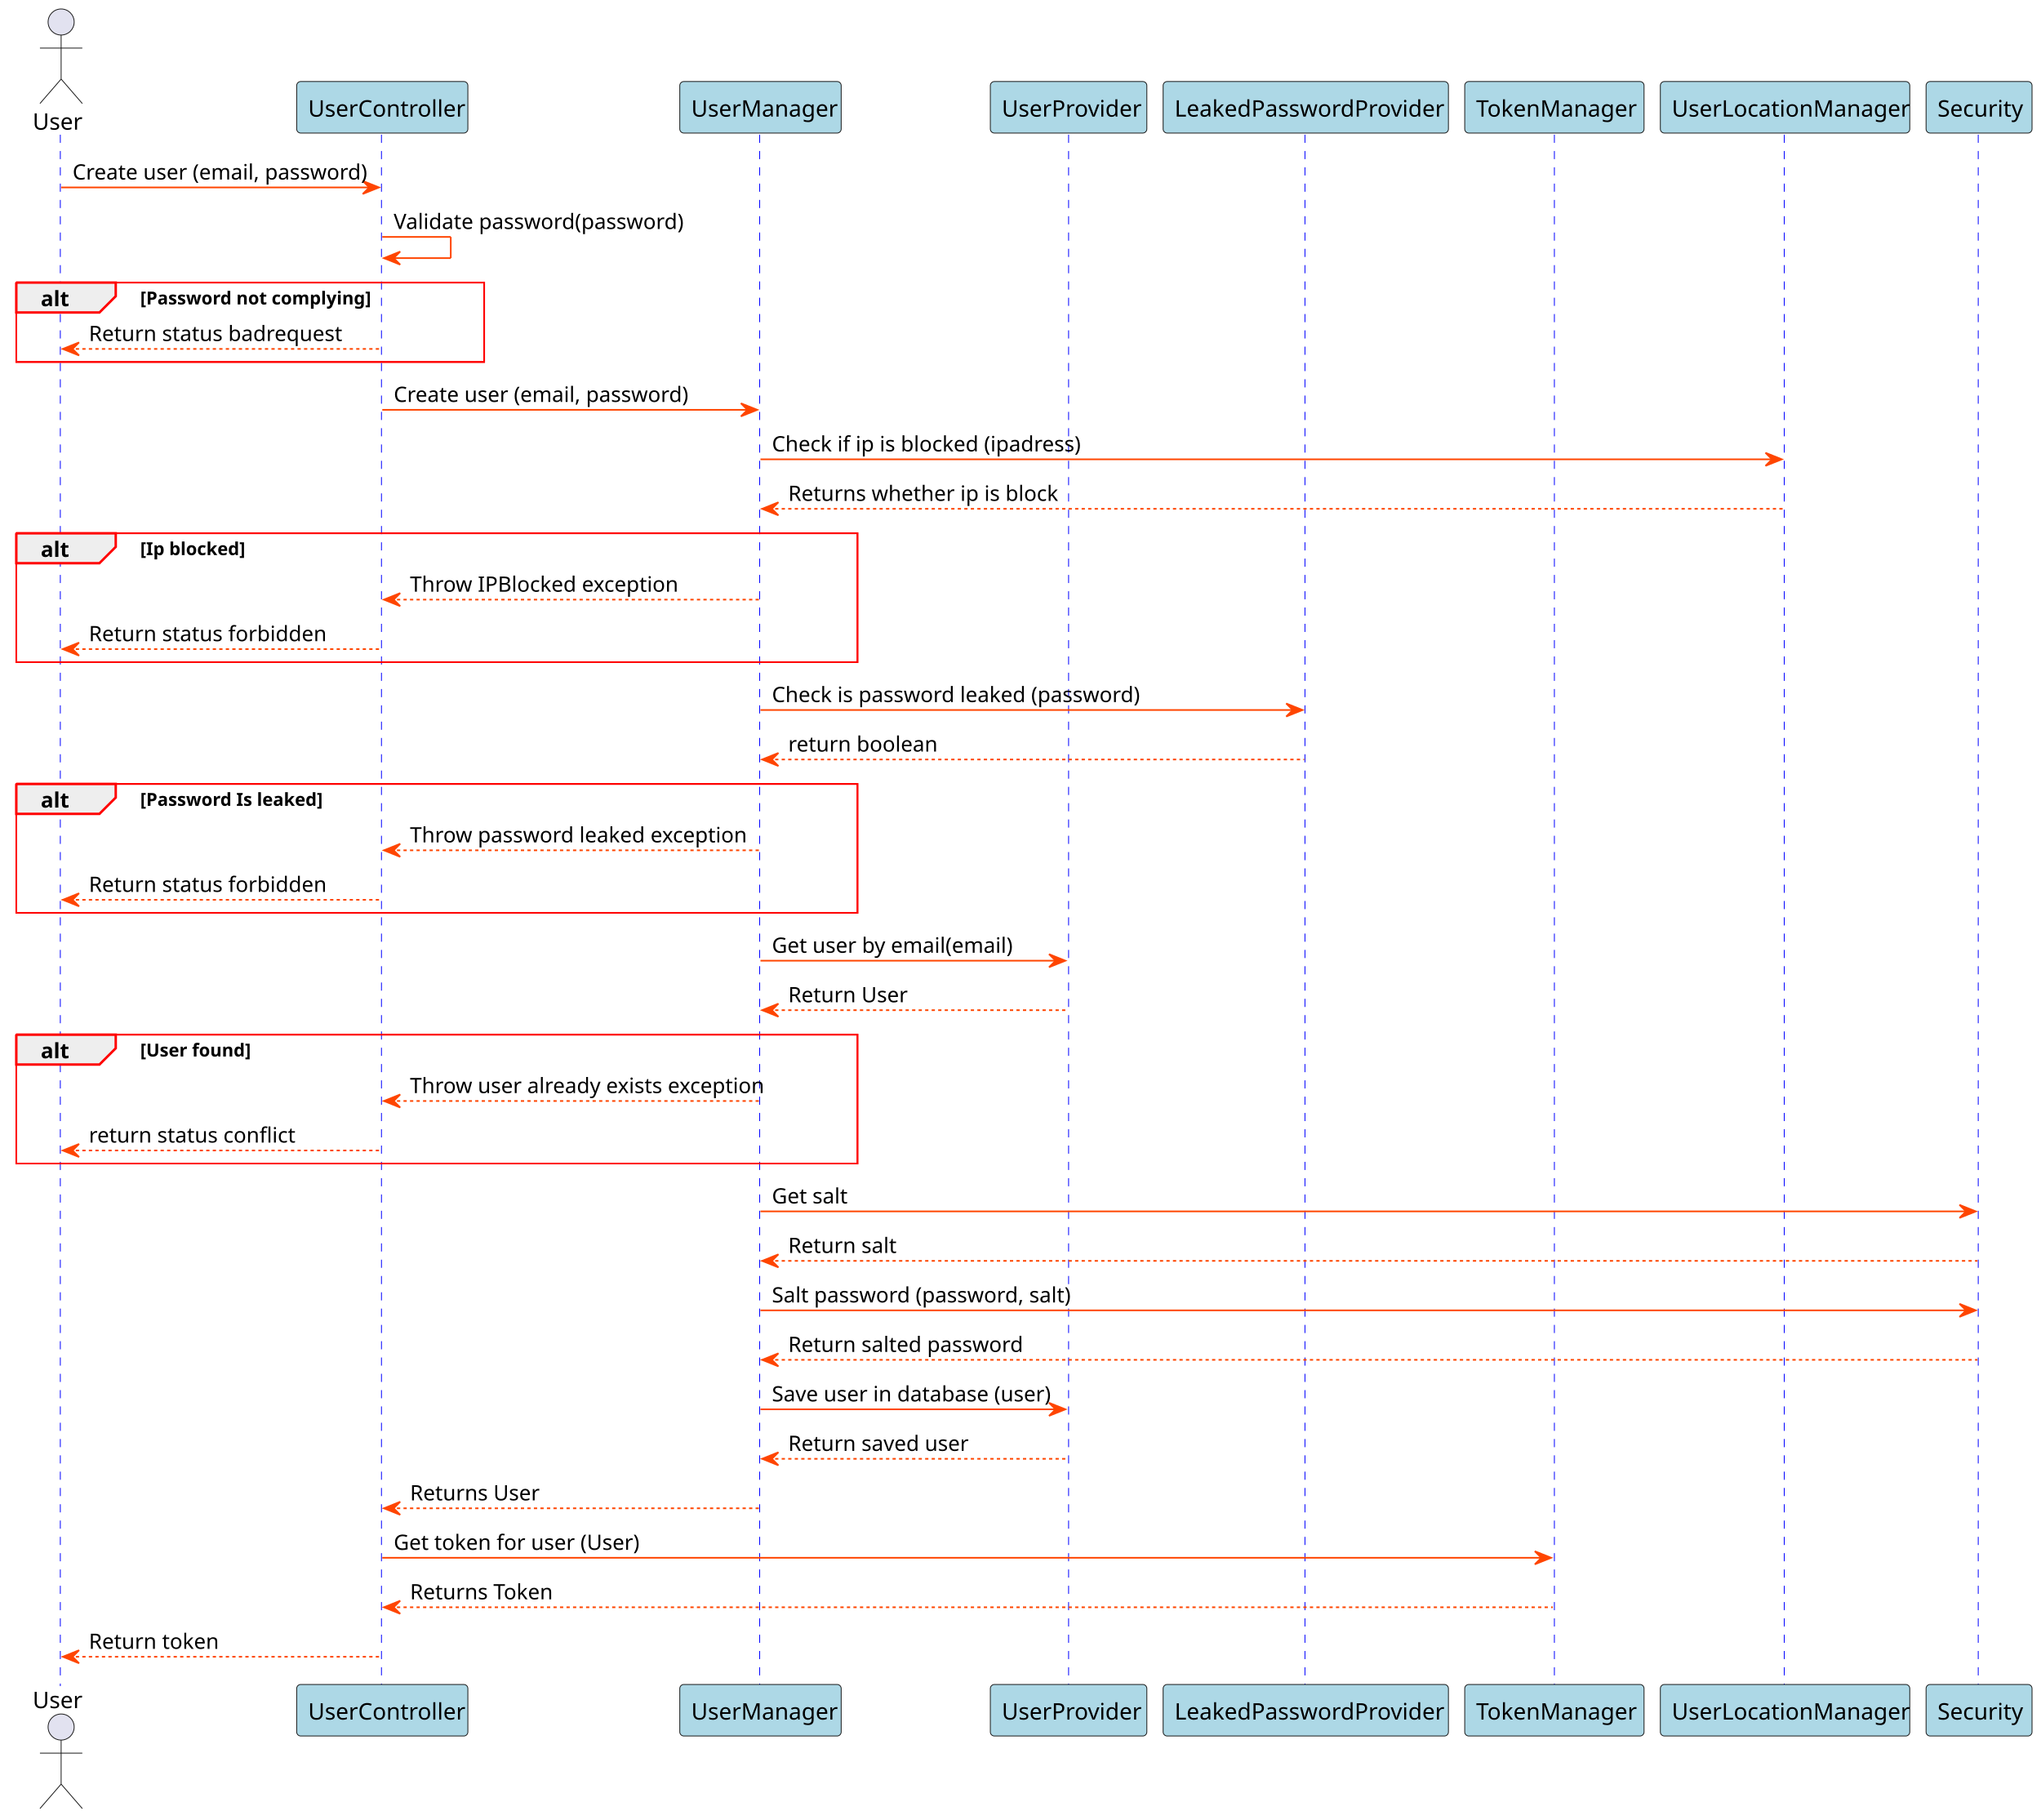
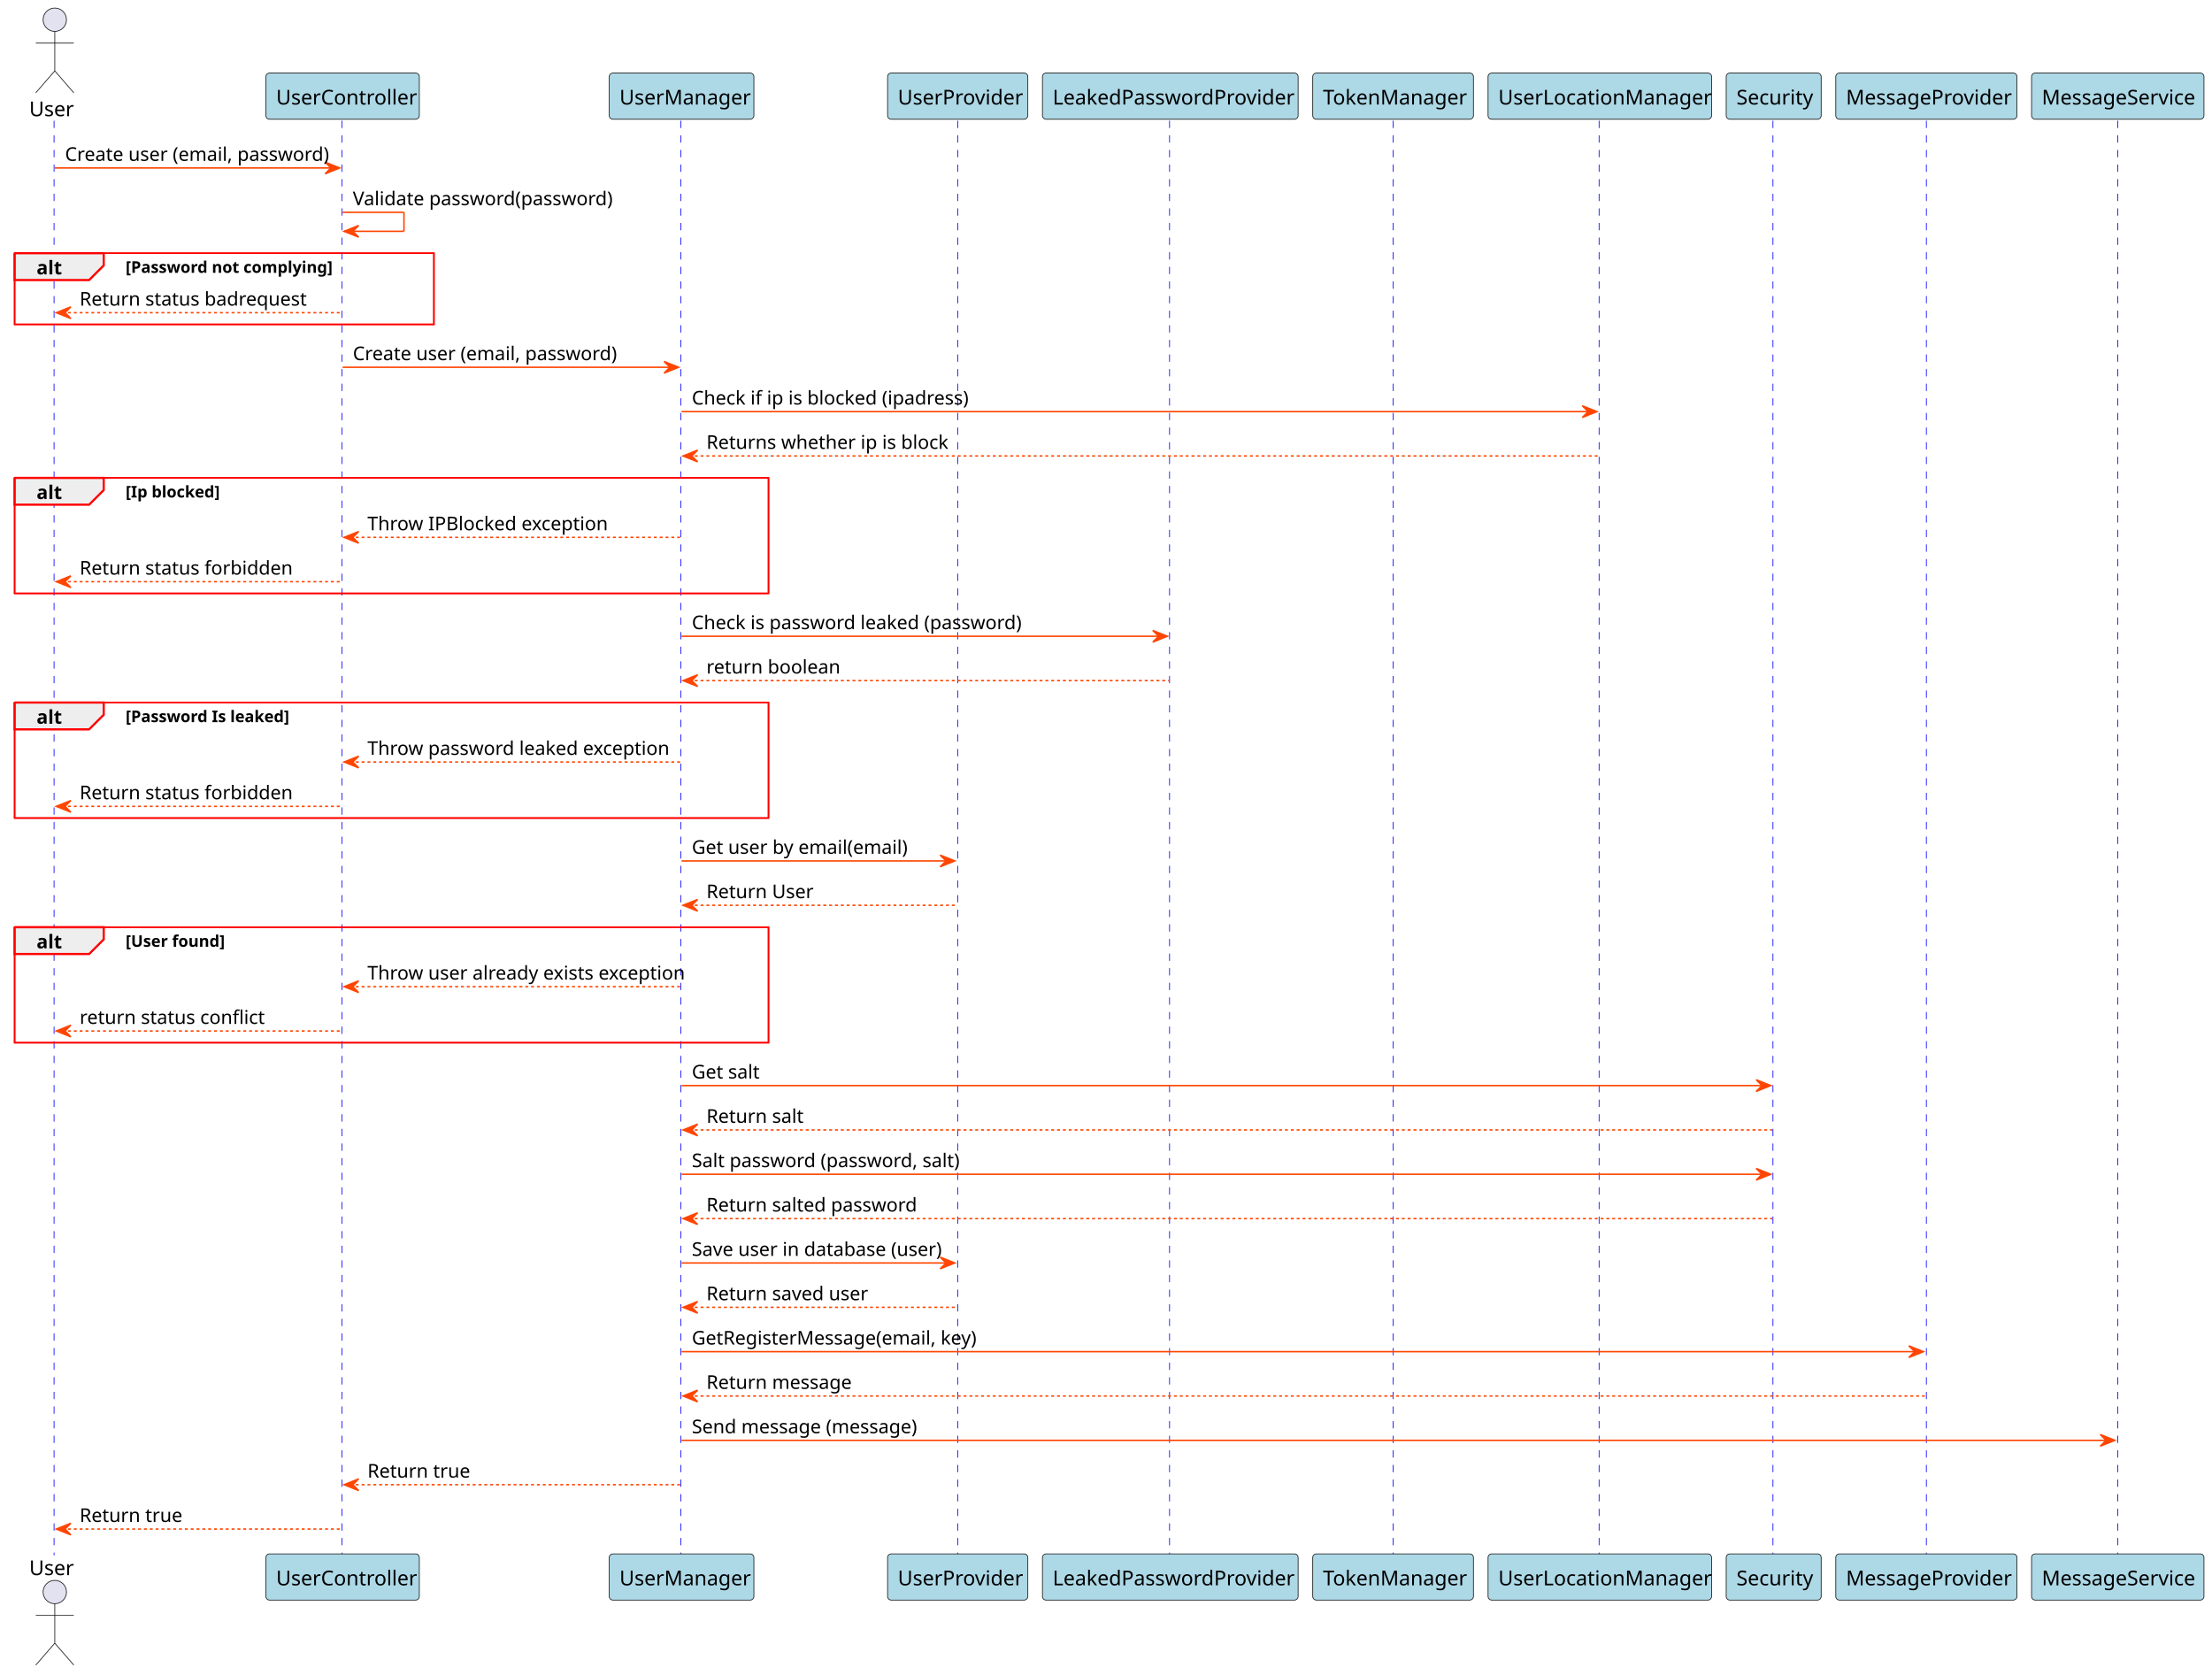
- <svg xmlns="http://www.w3.org/2000/svg" contentStyleType="text/css" height="1116px" preserveAspectRatio="none" style="width:1252px;height:1116px;background:#FFFFFF;" version="1.1" viewBox="0 0 1252 1116" width="1252px" zoomAndPan="magnify">
+ <svg xmlns="http://www.w3.org/2000/svg" contentStyleType="text/css" height="1146px" preserveAspectRatio="none" style="width:1514px;height:1146px;background:#FFFFFF;" version="1.1" viewBox="0 0 1514 1146" width="1514px" zoomAndPan="magnify">
  <defs />
  <g>
    <rect fill="none" height="48.703" style="stroke:#FF0000;stroke-width:1.0;" width="287" x="10" y="173.312" />
    <rect fill="none" height="79.055" style="stroke:#FF0000;stroke-width:1.0;" width="516" x="10" y="327.07" />
    <rect fill="none" height="79.055" style="stroke:#FF0000;stroke-width:1.0;" width="516" x="10" y="480.828" />
    <rect fill="none" height="79.055" style="stroke:#FF0000;stroke-width:1.0;" width="516" x="10" y="634.586" />
-     <line style="stroke:#0000FF;stroke-width:0.5;stroke-dasharray:5.0,5.0;" x1="37" x2="37" y1="82.609" y2="1034.156" />
-     <line style="stroke:#0000FF;stroke-width:0.5;stroke-dasharray:5.0,5.0;" x1="234" x2="234" y1="82.609" y2="1034.156" />
-     <line style="stroke:#0000FF;stroke-width:0.5;stroke-dasharray:5.0,5.0;" x1="466" x2="466" y1="82.609" y2="1034.156" />
-     <line style="stroke:#0000FF;stroke-width:0.5;stroke-dasharray:5.0,5.0;" x1="655.5" x2="655.5" y1="82.609" y2="1034.156" />
-     <line style="stroke:#0000FF;stroke-width:0.5;stroke-dasharray:5.0,5.0;" x1="800.5" x2="800.5" y1="82.609" y2="1034.156" />
-     <line style="stroke:#0000FF;stroke-width:0.5;stroke-dasharray:5.0,5.0;" x1="953.5" x2="953.5" y1="82.609" y2="1034.156" />
-     <line style="stroke:#0000FF;stroke-width:0.5;stroke-dasharray:5.0,5.0;" x1="1094.5" x2="1094.5" y1="82.609" y2="1034.156" />
-     <line style="stroke:#0000FF;stroke-width:0.5;stroke-dasharray:5.0,5.0;" x1="1213.5" x2="1213.5" y1="82.609" y2="1034.156" />
+     <line style="stroke:#0000FF;stroke-width:0.5;stroke-dasharray:5.0,5.0;" x1="37" x2="37" y1="82.609" y2="1064.508" />
+     <line style="stroke:#0000FF;stroke-width:0.5;stroke-dasharray:5.0,5.0;" x1="234" x2="234" y1="82.609" y2="1064.508" />
+     <line style="stroke:#0000FF;stroke-width:0.5;stroke-dasharray:5.0,5.0;" x1="466" x2="466" y1="82.609" y2="1064.508" />
+     <line style="stroke:#0000FF;stroke-width:0.5;stroke-dasharray:5.0,5.0;" x1="655.5" x2="655.5" y1="82.609" y2="1064.508" />
+     <line style="stroke:#0000FF;stroke-width:0.5;stroke-dasharray:5.0,5.0;" x1="800.5" x2="800.5" y1="82.609" y2="1064.508" />
+     <line style="stroke:#0000FF;stroke-width:0.5;stroke-dasharray:5.0,5.0;" x1="953.5" x2="953.5" y1="82.609" y2="1064.508" />
+     <line style="stroke:#0000FF;stroke-width:0.5;stroke-dasharray:5.0,5.0;" x1="1094.5" x2="1094.5" y1="82.609" y2="1064.508" />
+     <line style="stroke:#0000FF;stroke-width:0.5;stroke-dasharray:5.0,5.0;" x1="1213.5" x2="1213.5" y1="82.609" y2="1064.508" />
+     <line style="stroke:#0000FF;stroke-width:0.5;stroke-dasharray:5.0,5.0;" x1="1318.5" x2="1318.5" y1="82.609" y2="1064.508" />
+     <line style="stroke:#0000FF;stroke-width:0.5;stroke-dasharray:5.0,5.0;" x1="1449.5" x2="1449.5" y1="82.609" y2="1064.508" />
    <text fill="#000000" font-family="sans-serif" font-size="14" lengthAdjust="spacing" textLength="29" x="20" y="79.533">User</text>
    <ellipse cx="37.5" cy="13.5" fill="#E2E2F0" rx="8" ry="8" style="stroke:#181818;stroke-width:0.5;" />
    <path d="M37.5,21.5 L37.5,48.5 M24.5,29.5 L50.5,29.5 M37.5,48.5 L24.5,63.5 M37.5,48.5 L50.5,63.5 " fill="none" style="stroke:#181818;stroke-width:0.5;" />
-     <text fill="#000000" font-family="sans-serif" font-size="14" lengthAdjust="spacing" textLength="29" x="20" y="1047.689">User</text>
-     <ellipse cx="37.5" cy="1059.266" fill="#E2E2F0" rx="8" ry="8" style="stroke:#181818;stroke-width:0.5;" />
-     <path d="M37.5,1067.266 L37.5,1094.266 M24.5,1075.266 L50.5,1075.266 M37.5,1094.266 L24.5,1109.266 M37.5,1094.266 L50.5,1109.266 " fill="none" style="stroke:#181818;stroke-width:0.5;" />
+     <text fill="#000000" font-family="sans-serif" font-size="14" lengthAdjust="spacing" textLength="29" x="20" y="1078.041">User</text>
+     <ellipse cx="37.5" cy="1089.617" fill="#E2E2F0" rx="8" ry="8" style="stroke:#181818;stroke-width:0.5;" />
+     <path d="M37.5,1097.617 L37.5,1124.617 M24.5,1105.617 L50.5,1105.617 M37.5,1124.617 L24.5,1139.617 M37.5,1124.617 L50.5,1139.617 " fill="none" style="stroke:#181818;stroke-width:0.5;" />
    <rect fill="#ADD8E6" height="31.609" rx="2.5" ry="2.5" style="stroke:#181818;stroke-width:0.5;" width="105" x="182" y="50" />
    <text fill="#000000" font-family="sans-serif" font-size="14" lengthAdjust="spacing" textLength="91" x="189" y="71.533">UserController</text>
-     <rect fill="#ADD8E6" height="31.609" rx="2.5" ry="2.5" style="stroke:#181818;stroke-width:0.5;" width="105" x="182" y="1033.156" />
-     <text fill="#000000" font-family="sans-serif" font-size="14" lengthAdjust="spacing" textLength="91" x="189" y="1054.689">UserController</text>
+     <rect fill="#ADD8E6" height="31.609" rx="2.5" ry="2.5" style="stroke:#181818;stroke-width:0.5;" width="105" x="182" y="1063.508" />
+     <text fill="#000000" font-family="sans-serif" font-size="14" lengthAdjust="spacing" textLength="91" x="189" y="1085.041">UserController</text>
    <rect fill="#ADD8E6" height="31.609" rx="2.5" ry="2.5" style="stroke:#181818;stroke-width:0.5;" width="99" x="417" y="50" />
    <text fill="#000000" font-family="sans-serif" font-size="14" lengthAdjust="spacing" textLength="85" x="424" y="71.533">UserManager</text>
-     <rect fill="#ADD8E6" height="31.609" rx="2.5" ry="2.5" style="stroke:#181818;stroke-width:0.5;" width="99" x="417" y="1033.156" />
-     <text fill="#000000" font-family="sans-serif" font-size="14" lengthAdjust="spacing" textLength="85" x="424" y="1054.689">UserManager</text>
+     <rect fill="#ADD8E6" height="31.609" rx="2.5" ry="2.5" style="stroke:#181818;stroke-width:0.5;" width="99" x="417" y="1063.508" />
+     <text fill="#000000" font-family="sans-serif" font-size="14" lengthAdjust="spacing" textLength="85" x="424" y="1085.041">UserManager</text>
    <rect fill="#ADD8E6" height="31.609" rx="2.5" ry="2.5" style="stroke:#181818;stroke-width:0.5;" width="96" x="607.5" y="50" />
    <text fill="#000000" font-family="sans-serif" font-size="14" lengthAdjust="spacing" textLength="82" x="614.5" y="71.533">UserProvider</text>
-     <rect fill="#ADD8E6" height="31.609" rx="2.5" ry="2.5" style="stroke:#181818;stroke-width:0.5;" width="96" x="607.5" y="1033.156" />
-     <text fill="#000000" font-family="sans-serif" font-size="14" lengthAdjust="spacing" textLength="82" x="614.5" y="1054.689">UserProvider</text>
+     <rect fill="#ADD8E6" height="31.609" rx="2.5" ry="2.5" style="stroke:#181818;stroke-width:0.5;" width="96" x="607.5" y="1063.508" />
+     <text fill="#000000" font-family="sans-serif" font-size="14" lengthAdjust="spacing" textLength="82" x="614.5" y="1085.041">UserProvider</text>
    <rect fill="#ADD8E6" height="31.609" rx="2.5" ry="2.5" style="stroke:#181818;stroke-width:0.5;" width="175" x="713.5" y="50" />
    <text fill="#000000" font-family="sans-serif" font-size="14" lengthAdjust="spacing" textLength="161" x="720.5" y="71.533">LeakedPasswordProvider</text>
-     <rect fill="#ADD8E6" height="31.609" rx="2.5" ry="2.5" style="stroke:#181818;stroke-width:0.5;" width="175" x="713.5" y="1033.156" />
-     <text fill="#000000" font-family="sans-serif" font-size="14" lengthAdjust="spacing" textLength="161" x="720.5" y="1054.689">LeakedPasswordProvider</text>
+     <rect fill="#ADD8E6" height="31.609" rx="2.5" ry="2.5" style="stroke:#181818;stroke-width:0.5;" width="175" x="713.5" y="1063.508" />
+     <text fill="#000000" font-family="sans-serif" font-size="14" lengthAdjust="spacing" textLength="161" x="720.5" y="1085.041">LeakedPasswordProvider</text>
    <rect fill="#ADD8E6" height="31.609" rx="2.5" ry="2.5" style="stroke:#181818;stroke-width:0.5;" width="110" x="898.5" y="50" />
    <text fill="#000000" font-family="sans-serif" font-size="14" lengthAdjust="spacing" textLength="96" x="905.5" y="71.533">TokenManager</text>
-     <rect fill="#ADD8E6" height="31.609" rx="2.5" ry="2.5" style="stroke:#181818;stroke-width:0.5;" width="110" x="898.5" y="1033.156" />
-     <text fill="#000000" font-family="sans-serif" font-size="14" lengthAdjust="spacing" textLength="96" x="905.5" y="1054.689">TokenManager</text>
+     <rect fill="#ADD8E6" height="31.609" rx="2.5" ry="2.5" style="stroke:#181818;stroke-width:0.5;" width="110" x="898.5" y="1063.508" />
+     <text fill="#000000" font-family="sans-serif" font-size="14" lengthAdjust="spacing" textLength="96" x="905.5" y="1085.041">TokenManager</text>
    <rect fill="#ADD8E6" height="31.609" rx="2.5" ry="2.5" style="stroke:#181818;stroke-width:0.5;" width="153" x="1018.5" y="50" />
    <text fill="#000000" font-family="sans-serif" font-size="14" lengthAdjust="spacing" textLength="139" x="1025.5" y="71.533">UserLocationManager</text>
-     <rect fill="#ADD8E6" height="31.609" rx="2.5" ry="2.5" style="stroke:#181818;stroke-width:0.5;" width="153" x="1018.5" y="1033.156" />
-     <text fill="#000000" font-family="sans-serif" font-size="14" lengthAdjust="spacing" textLength="139" x="1025.5" y="1054.689">UserLocationManager</text>
+     <rect fill="#ADD8E6" height="31.609" rx="2.5" ry="2.5" style="stroke:#181818;stroke-width:0.5;" width="153" x="1018.5" y="1063.508" />
+     <text fill="#000000" font-family="sans-serif" font-size="14" lengthAdjust="spacing" textLength="139" x="1025.5" y="1085.041">UserLocationManager</text>
    <rect fill="#ADD8E6" height="31.609" rx="2.5" ry="2.5" style="stroke:#181818;stroke-width:0.5;" width="65" x="1181.5" y="50" />
    <text fill="#000000" font-family="sans-serif" font-size="14" lengthAdjust="spacing" textLength="51" x="1188.5" y="71.533">Security</text>
-     <rect fill="#ADD8E6" height="31.609" rx="2.5" ry="2.5" style="stroke:#181818;stroke-width:0.5;" width="65" x="1181.5" y="1033.156" />
-     <text fill="#000000" font-family="sans-serif" font-size="14" lengthAdjust="spacing" textLength="51" x="1188.5" y="1054.689">Security</text>
+     <rect fill="#ADD8E6" height="31.609" rx="2.5" ry="2.5" style="stroke:#181818;stroke-width:0.5;" width="65" x="1181.5" y="1063.508" />
+     <text fill="#000000" font-family="sans-serif" font-size="14" lengthAdjust="spacing" textLength="51" x="1188.5" y="1085.041">Security</text>
+     <rect fill="#ADD8E6" height="31.609" rx="2.5" ry="2.5" style="stroke:#181818;stroke-width:0.5;" width="124" x="1256.5" y="50" />
+     <text fill="#000000" font-family="sans-serif" font-size="14" lengthAdjust="spacing" textLength="110" x="1263.5" y="71.533">MessageProvider</text>
+     <rect fill="#ADD8E6" height="31.609" rx="2.5" ry="2.5" style="stroke:#181818;stroke-width:0.5;" width="124" x="1256.5" y="1063.508" />
+     <text fill="#000000" font-family="sans-serif" font-size="14" lengthAdjust="spacing" textLength="110" x="1263.5" y="1085.041">MessageProvider</text>
+     <rect fill="#ADD8E6" height="31.609" rx="2.5" ry="2.5" style="stroke:#181818;stroke-width:0.5;" width="118" x="1390.5" y="50" />
+     <text fill="#000000" font-family="sans-serif" font-size="14" lengthAdjust="spacing" textLength="104" x="1397.5" y="71.533">MessageService</text>
+     <rect fill="#ADD8E6" height="31.609" rx="2.5" ry="2.5" style="stroke:#181818;stroke-width:0.5;" width="118" x="1390.5" y="1063.508" />
+     <text fill="#000000" font-family="sans-serif" font-size="14" lengthAdjust="spacing" textLength="104" x="1397.5" y="1085.041">MessageService</text>
    <polygon fill="#FF4500" points="222.5,110.961,232.5,114.961,222.5,118.961,226.5,114.961" style="stroke:#FF4500;stroke-width:1.0;" />
    <line style="stroke:#FF4500;stroke-width:1.0;" x1="37.5" x2="228.5" y1="114.961" y2="114.961" />
    <text fill="#000000" font-family="sans-serif" font-size="13" lengthAdjust="spacing" textLength="173" x="44.5" y="110.105">Create user (email, password)</text>
    <line style="stroke:#FF4500;stroke-width:1.0;" x1="234.5" x2="276.5" y1="145.312" y2="145.312" />
    <line style="stroke:#FF4500;stroke-width:1.0;" x1="276.5" x2="276.5" y1="145.312" y2="158.312" />
    <line style="stroke:#FF4500;stroke-width:1.0;" x1="235.5" x2="276.5" y1="158.312" y2="158.312" />
    <polygon fill="#FF4500" points="245.5,154.312,235.5,158.312,245.5,162.312,241.5,158.312" style="stroke:#FF4500;stroke-width:1.0;" />
    <text fill="#000000" font-family="sans-serif" font-size="13" lengthAdjust="spacing" textLength="169" x="241.5" y="140.456">Validate password(password)</text>
    <path d="M10,173.312 L71,173.312 L71,181.664 L61,191.664 L10,191.664 L10,173.312 " fill="#EEEEEE" style="stroke:#FF0000;stroke-width:1.5;" />
    <rect fill="none" height="48.703" style="stroke:#FF0000;stroke-width:1.0;" width="287" x="10" y="173.312" />
    <text fill="#000000" font-family="sans-serif" font-size="13" font-weight="bold" lengthAdjust="spacing" textLength="16" x="25" y="187.808">alt</text>
    <text fill="#000000" font-family="sans-serif" font-size="11" font-weight="bold" lengthAdjust="spacing" textLength="145" x="86" y="186.731">[Password not complying]</text>
    <polygon fill="#FF4500" points="48.5,210.016,38.5,214.016,48.5,218.016,44.5,214.016" style="stroke:#FF4500;stroke-width:1.0;" />
    <line style="stroke:#FF4500;stroke-width:1.0;stroke-dasharray:2.0,2.0;" x1="42.5" x2="233.5" y1="214.016" y2="214.016" />
    <text fill="#000000" font-family="sans-serif" font-size="13" lengthAdjust="spacing" textLength="146" x="54.5" y="209.159">Return status badrequest</text>
    <polygon fill="#FF4500" points="454.5,247.367,464.5,251.367,454.5,255.367,458.5,251.367" style="stroke:#FF4500;stroke-width:1.0;" />
    <line style="stroke:#FF4500;stroke-width:1.0;" x1="234.5" x2="460.5" y1="251.367" y2="251.367" />
    <text fill="#000000" font-family="sans-serif" font-size="13" lengthAdjust="spacing" textLength="173" x="241.5" y="246.511">Create user (email, password)</text>
    <polygon fill="#FF4500" points="1083,277.719,1093,281.719,1083,285.719,1087,281.719" style="stroke:#FF4500;stroke-width:1.0;" />
    <line style="stroke:#FF4500;stroke-width:1.0;" x1="466.5" x2="1089" y1="281.719" y2="281.719" />
    <text fill="#000000" font-family="sans-serif" font-size="13" lengthAdjust="spacing" textLength="185" x="473.5" y="276.862">Check if ip is blocked (ipadress)</text>
    <polygon fill="#FF4500" points="477.5,308.07,467.5,312.07,477.5,316.07,473.5,312.07" style="stroke:#FF4500;stroke-width:1.0;" />
    <line style="stroke:#FF4500;stroke-width:1.0;stroke-dasharray:2.0,2.0;" x1="471.5" x2="1094" y1="312.07" y2="312.07" />
    <text fill="#000000" font-family="sans-serif" font-size="13" lengthAdjust="spacing" textLength="157" x="483.5" y="307.214">Returns whether ip is block</text>
    <path d="M10,327.07 L71,327.07 L71,335.422 L61,345.422 L10,345.422 L10,327.07 " fill="#EEEEEE" style="stroke:#FF0000;stroke-width:1.5;" />
    <rect fill="none" height="79.055" style="stroke:#FF0000;stroke-width:1.0;" width="516" x="10" y="327.07" />
    <text fill="#000000" font-family="sans-serif" font-size="13" font-weight="bold" lengthAdjust="spacing" textLength="16" x="25" y="341.565">alt</text>
    <text fill="#000000" font-family="sans-serif" font-size="11" font-weight="bold" lengthAdjust="spacing" textLength="65" x="86" y="340.489">[Ip blocked]</text>
    <polygon fill="#FF4500" points="245.5,363.773,235.5,367.773,245.5,371.773,241.5,367.773" style="stroke:#FF4500;stroke-width:1.0;" />
    <line style="stroke:#FF4500;stroke-width:1.0;stroke-dasharray:2.0,2.0;" x1="239.5" x2="465.5" y1="367.773" y2="367.773" />
    <text fill="#000000" font-family="sans-serif" font-size="13" lengthAdjust="spacing" textLength="157" x="251.5" y="362.917">Throw IPBlocked exception</text>
    <polygon fill="#FF4500" points="48.5,394.125,38.5,398.125,48.5,402.125,44.5,398.125" style="stroke:#FF4500;stroke-width:1.0;" />
    <line style="stroke:#FF4500;stroke-width:1.0;stroke-dasharray:2.0,2.0;" x1="42.5" x2="233.5" y1="398.125" y2="398.125" />
    <text fill="#000000" font-family="sans-serif" font-size="13" lengthAdjust="spacing" textLength="134" x="54.5" y="393.269">Return status forbidden</text>
    <polygon fill="#FF4500" points="789,431.477,799,435.477,789,439.477,793,435.477" style="stroke:#FF4500;stroke-width:1.0;" />
    <line style="stroke:#FF4500;stroke-width:1.0;" x1="466.5" x2="795" y1="435.477" y2="435.477" />
    <text fill="#000000" font-family="sans-serif" font-size="13" lengthAdjust="spacing" textLength="219" x="473.5" y="430.62">Check is password leaked (password)</text>
    <polygon fill="#FF4500" points="477.5,461.828,467.5,465.828,477.5,469.828,473.5,465.828" style="stroke:#FF4500;stroke-width:1.0;" />
    <line style="stroke:#FF4500;stroke-width:1.0;stroke-dasharray:2.0,2.0;" x1="471.5" x2="800" y1="465.828" y2="465.828" />
    <text fill="#000000" font-family="sans-serif" font-size="13" lengthAdjust="spacing" textLength="82" x="483.5" y="460.972">return boolean</text>
    <path d="M10,480.828 L71,480.828 L71,489.18 L61,499.18 L10,499.18 L10,480.828 " fill="#EEEEEE" style="stroke:#FF0000;stroke-width:1.5;" />
    <rect fill="none" height="79.055" style="stroke:#FF0000;stroke-width:1.0;" width="516" x="10" y="480.828" />
    <text fill="#000000" font-family="sans-serif" font-size="13" font-weight="bold" lengthAdjust="spacing" textLength="16" x="25" y="495.323">alt</text>
    <text fill="#000000" font-family="sans-serif" font-size="11" font-weight="bold" lengthAdjust="spacing" textLength="117" x="86" y="494.247">[Password Is leaked]</text>
    <polygon fill="#FF4500" points="245.5,517.531,235.5,521.531,245.5,525.531,241.5,521.531" style="stroke:#FF4500;stroke-width:1.0;" />
    <line style="stroke:#FF4500;stroke-width:1.0;stroke-dasharray:2.0,2.0;" x1="239.5" x2="465.5" y1="521.531" y2="521.531" />
    <text fill="#000000" font-family="sans-serif" font-size="13" lengthAdjust="spacing" textLength="195" x="251.5" y="516.675">Throw password leaked exception</text>
    <polygon fill="#FF4500" points="48.5,547.883,38.5,551.883,48.5,555.883,44.5,551.883" style="stroke:#FF4500;stroke-width:1.0;" />
    <line style="stroke:#FF4500;stroke-width:1.0;stroke-dasharray:2.0,2.0;" x1="42.5" x2="233.5" y1="551.883" y2="551.883" />
    <text fill="#000000" font-family="sans-serif" font-size="13" lengthAdjust="spacing" textLength="134" x="54.5" y="547.026">Return status forbidden</text>
    <polygon fill="#FF4500" points="643.5,585.234,653.5,589.234,643.5,593.234,647.5,589.234" style="stroke:#FF4500;stroke-width:1.0;" />
    <line style="stroke:#FF4500;stroke-width:1.0;" x1="466.5" x2="649.5" y1="589.234" y2="589.234" />
    <text fill="#000000" font-family="sans-serif" font-size="13" lengthAdjust="spacing" textLength="142" x="473.5" y="584.378">Get user by email(email)</text>
    <polygon fill="#FF4500" points="477.5,615.586,467.5,619.586,477.5,623.586,473.5,619.586" style="stroke:#FF4500;stroke-width:1.0;" />
    <line style="stroke:#FF4500;stroke-width:1.0;stroke-dasharray:2.0,2.0;" x1="471.5" x2="654.5" y1="619.586" y2="619.586" />
    <text fill="#000000" font-family="sans-serif" font-size="13" lengthAdjust="spacing" textLength="69" x="483.5" y="614.73">Return User</text>
    <path d="M10,634.586 L71,634.586 L71,642.938 L61,652.938 L10,652.938 L10,634.586 " fill="#EEEEEE" style="stroke:#FF0000;stroke-width:1.5;" />
    <rect fill="none" height="79.055" style="stroke:#FF0000;stroke-width:1.0;" width="516" x="10" y="634.586" />
    <text fill="#000000" font-family="sans-serif" font-size="13" font-weight="bold" lengthAdjust="spacing" textLength="16" x="25" y="649.081">alt</text>
    <text fill="#000000" font-family="sans-serif" font-size="11" font-weight="bold" lengthAdjust="spacing" textLength="69" x="86" y="648.005">[User found]</text>
    <polygon fill="#FF4500" points="245.5,671.289,235.5,675.289,245.5,679.289,241.5,675.289" style="stroke:#FF4500;stroke-width:1.0;" />
    <line style="stroke:#FF4500;stroke-width:1.0;stroke-dasharray:2.0,2.0;" x1="239.5" x2="465.5" y1="675.289" y2="675.289" />
    <text fill="#000000" font-family="sans-serif" font-size="13" lengthAdjust="spacing" textLength="208" x="251.5" y="670.433">Throw user already exists exception</text>
    <polygon fill="#FF4500" points="48.5,701.641,38.5,705.641,48.5,709.641,44.5,705.641" style="stroke:#FF4500;stroke-width:1.0;" />
    <line style="stroke:#FF4500;stroke-width:1.0;stroke-dasharray:2.0,2.0;" x1="42.5" x2="233.5" y1="705.641" y2="705.641" />
    <text fill="#000000" font-family="sans-serif" font-size="13" lengthAdjust="spacing" textLength="118" x="54.5" y="700.784">return status conflict</text>
    <polygon fill="#FF4500" points="1202,738.992,1212,742.992,1202,746.992,1206,742.992" style="stroke:#FF4500;stroke-width:1.0;" />
    <line style="stroke:#FF4500;stroke-width:1.0;" x1="466.5" x2="1208" y1="742.992" y2="742.992" />
    <text fill="#000000" font-family="sans-serif" font-size="13" lengthAdjust="spacing" textLength="46" x="473.5" y="738.136">Get salt</text>
    <polygon fill="#FF4500" points="477.5,769.344,467.5,773.344,477.5,777.344,473.5,773.344" style="stroke:#FF4500;stroke-width:1.0;" />
    <line style="stroke:#FF4500;stroke-width:1.0;stroke-dasharray:2.0,2.0;" x1="471.5" x2="1213" y1="773.344" y2="773.344" />
    <text fill="#000000" font-family="sans-serif" font-size="13" lengthAdjust="spacing" textLength="63" x="483.5" y="768.487">Return salt</text>
    <polygon fill="#FF4500" points="1202,799.695,1212,803.695,1202,807.695,1206,803.695" style="stroke:#FF4500;stroke-width:1.0;" />
    <line style="stroke:#FF4500;stroke-width:1.0;" x1="466.5" x2="1208" y1="803.695" y2="803.695" />
    <text fill="#000000" font-family="sans-serif" font-size="13" lengthAdjust="spacing" textLength="178" x="473.5" y="798.839">Salt password (password, salt)</text>
    <polygon fill="#FF4500" points="477.5,830.047,467.5,834.047,477.5,838.047,473.5,834.047" style="stroke:#FF4500;stroke-width:1.0;" />
    <line style="stroke:#FF4500;stroke-width:1.0;stroke-dasharray:2.0,2.0;" x1="471.5" x2="1213" y1="834.047" y2="834.047" />
    <text fill="#000000" font-family="sans-serif" font-size="13" lengthAdjust="spacing" textLength="136" x="483.5" y="829.19">Return salted password</text>
    <polygon fill="#FF4500" points="643.5,860.398,653.5,864.398,643.5,868.398,647.5,864.398" style="stroke:#FF4500;stroke-width:1.0;" />
    <line style="stroke:#FF4500;stroke-width:1.0;" x1="466.5" x2="649.5" y1="864.398" y2="864.398" />
    <text fill="#000000" font-family="sans-serif" font-size="13" lengthAdjust="spacing" textLength="165" x="473.5" y="859.542">Save user in database (user)</text>
    <polygon fill="#FF4500" points="477.5,890.75,467.5,894.75,477.5,898.75,473.5,894.75" style="stroke:#FF4500;stroke-width:1.0;" />
    <line style="stroke:#FF4500;stroke-width:1.0;stroke-dasharray:2.0,2.0;" x1="471.5" x2="654.5" y1="894.75" y2="894.75" />
    <text fill="#000000" font-family="sans-serif" font-size="13" lengthAdjust="spacing" textLength="104" x="483.5" y="889.894">Return saved user</text>
-     <polygon fill="#FF4500" points="245.5,921.102,235.5,925.102,245.5,929.102,241.5,925.102" style="stroke:#FF4500;stroke-width:1.0;" />
-     <line style="stroke:#FF4500;stroke-width:1.0;stroke-dasharray:2.0,2.0;" x1="239.5" x2="465.5" y1="925.102" y2="925.102" />
-     <text fill="#000000" font-family="sans-serif" font-size="13" lengthAdjust="spacing" textLength="76" x="251.5" y="920.245">Returns User</text>
-     <polygon fill="#FF4500" points="941.5,951.453,951.5,955.453,941.5,959.453,945.5,955.453" style="stroke:#FF4500;stroke-width:1.0;" />
-     <line style="stroke:#FF4500;stroke-width:1.0;" x1="234.5" x2="947.5" y1="955.453" y2="955.453" />
-     <text fill="#000000" font-family="sans-serif" font-size="13" lengthAdjust="spacing" textLength="143" x="241.5" y="950.597">Get token for user (User)</text>
-     <polygon fill="#FF4500" points="245.5,981.805,235.5,985.805,245.5,989.805,241.5,985.805" style="stroke:#FF4500;stroke-width:1.0;" />
-     <line style="stroke:#FF4500;stroke-width:1.0;stroke-dasharray:2.0,2.0;" x1="239.5" x2="952.5" y1="985.805" y2="985.805" />
-     <text fill="#000000" font-family="sans-serif" font-size="13" lengthAdjust="spacing" textLength="84" x="251.5" y="980.948">Returns Token</text>
-     <polygon fill="#FF4500" points="48.5,1012.156,38.5,1016.156,48.5,1020.156,44.5,1016.156" style="stroke:#FF4500;stroke-width:1.0;" />
-     <line style="stroke:#FF4500;stroke-width:1.0;stroke-dasharray:2.0,2.0;" x1="42.5" x2="233.5" y1="1016.156" y2="1016.156" />
-     <text fill="#000000" font-family="sans-serif" font-size="13" lengthAdjust="spacing" textLength="74" x="54.5" y="1011.3">Return token</text>
+     <polygon fill="#FF4500" points="1306.5,921.102,1316.5,925.102,1306.5,929.102,1310.5,925.102" style="stroke:#FF4500;stroke-width:1.0;" />
+     <line style="stroke:#FF4500;stroke-width:1.0;" x1="466.5" x2="1312.5" y1="925.102" y2="925.102" />
+     <text fill="#000000" font-family="sans-serif" font-size="13" lengthAdjust="spacing" textLength="190" x="473.5" y="920.245">GetRegisterMessage(email, key)</text>
+     <polygon fill="#FF4500" points="477.5,951.453,467.5,955.453,477.5,959.453,473.5,955.453" style="stroke:#FF4500;stroke-width:1.0;" />
+     <line style="stroke:#FF4500;stroke-width:1.0;stroke-dasharray:2.0,2.0;" x1="471.5" x2="1317.5" y1="955.453" y2="955.453" />
+     <text fill="#000000" font-family="sans-serif" font-size="13" lengthAdjust="spacing" textLength="95" x="483.5" y="950.597">Return message</text>
+     <polygon fill="#FF4500" points="1437.5,981.805,1447.5,985.805,1437.5,989.805,1441.5,985.805" style="stroke:#FF4500;stroke-width:1.0;" />
+     <line style="stroke:#FF4500;stroke-width:1.0;" x1="466.5" x2="1443.5" y1="985.805" y2="985.805" />
+     <text fill="#000000" font-family="sans-serif" font-size="13" lengthAdjust="spacing" textLength="152" x="473.5" y="980.948">Send message (message)</text>
+     <polygon fill="#FF4500" points="245.5,1012.156,235.5,1016.156,245.5,1020.156,241.5,1016.156" style="stroke:#FF4500;stroke-width:1.0;" />
+     <line style="stroke:#FF4500;stroke-width:1.0;stroke-dasharray:2.0,2.0;" x1="239.5" x2="465.5" y1="1016.156" y2="1016.156" />
+     <text fill="#000000" font-family="sans-serif" font-size="13" lengthAdjust="spacing" textLength="64" x="251.5" y="1011.3">Return true</text>
+     <polygon fill="#FF4500" points="48.5,1042.508,38.5,1046.508,48.5,1050.508,44.5,1046.508" style="stroke:#FF4500;stroke-width:1.0;" />
+     <line style="stroke:#FF4500;stroke-width:1.0;stroke-dasharray:2.0,2.0;" x1="42.5" x2="233.5" y1="1046.508" y2="1046.508" />
+     <text fill="#000000" font-family="sans-serif" font-size="13" lengthAdjust="spacing" textLength="64" x="54.5" y="1041.651">Return true</text>
  </g>
</svg>
